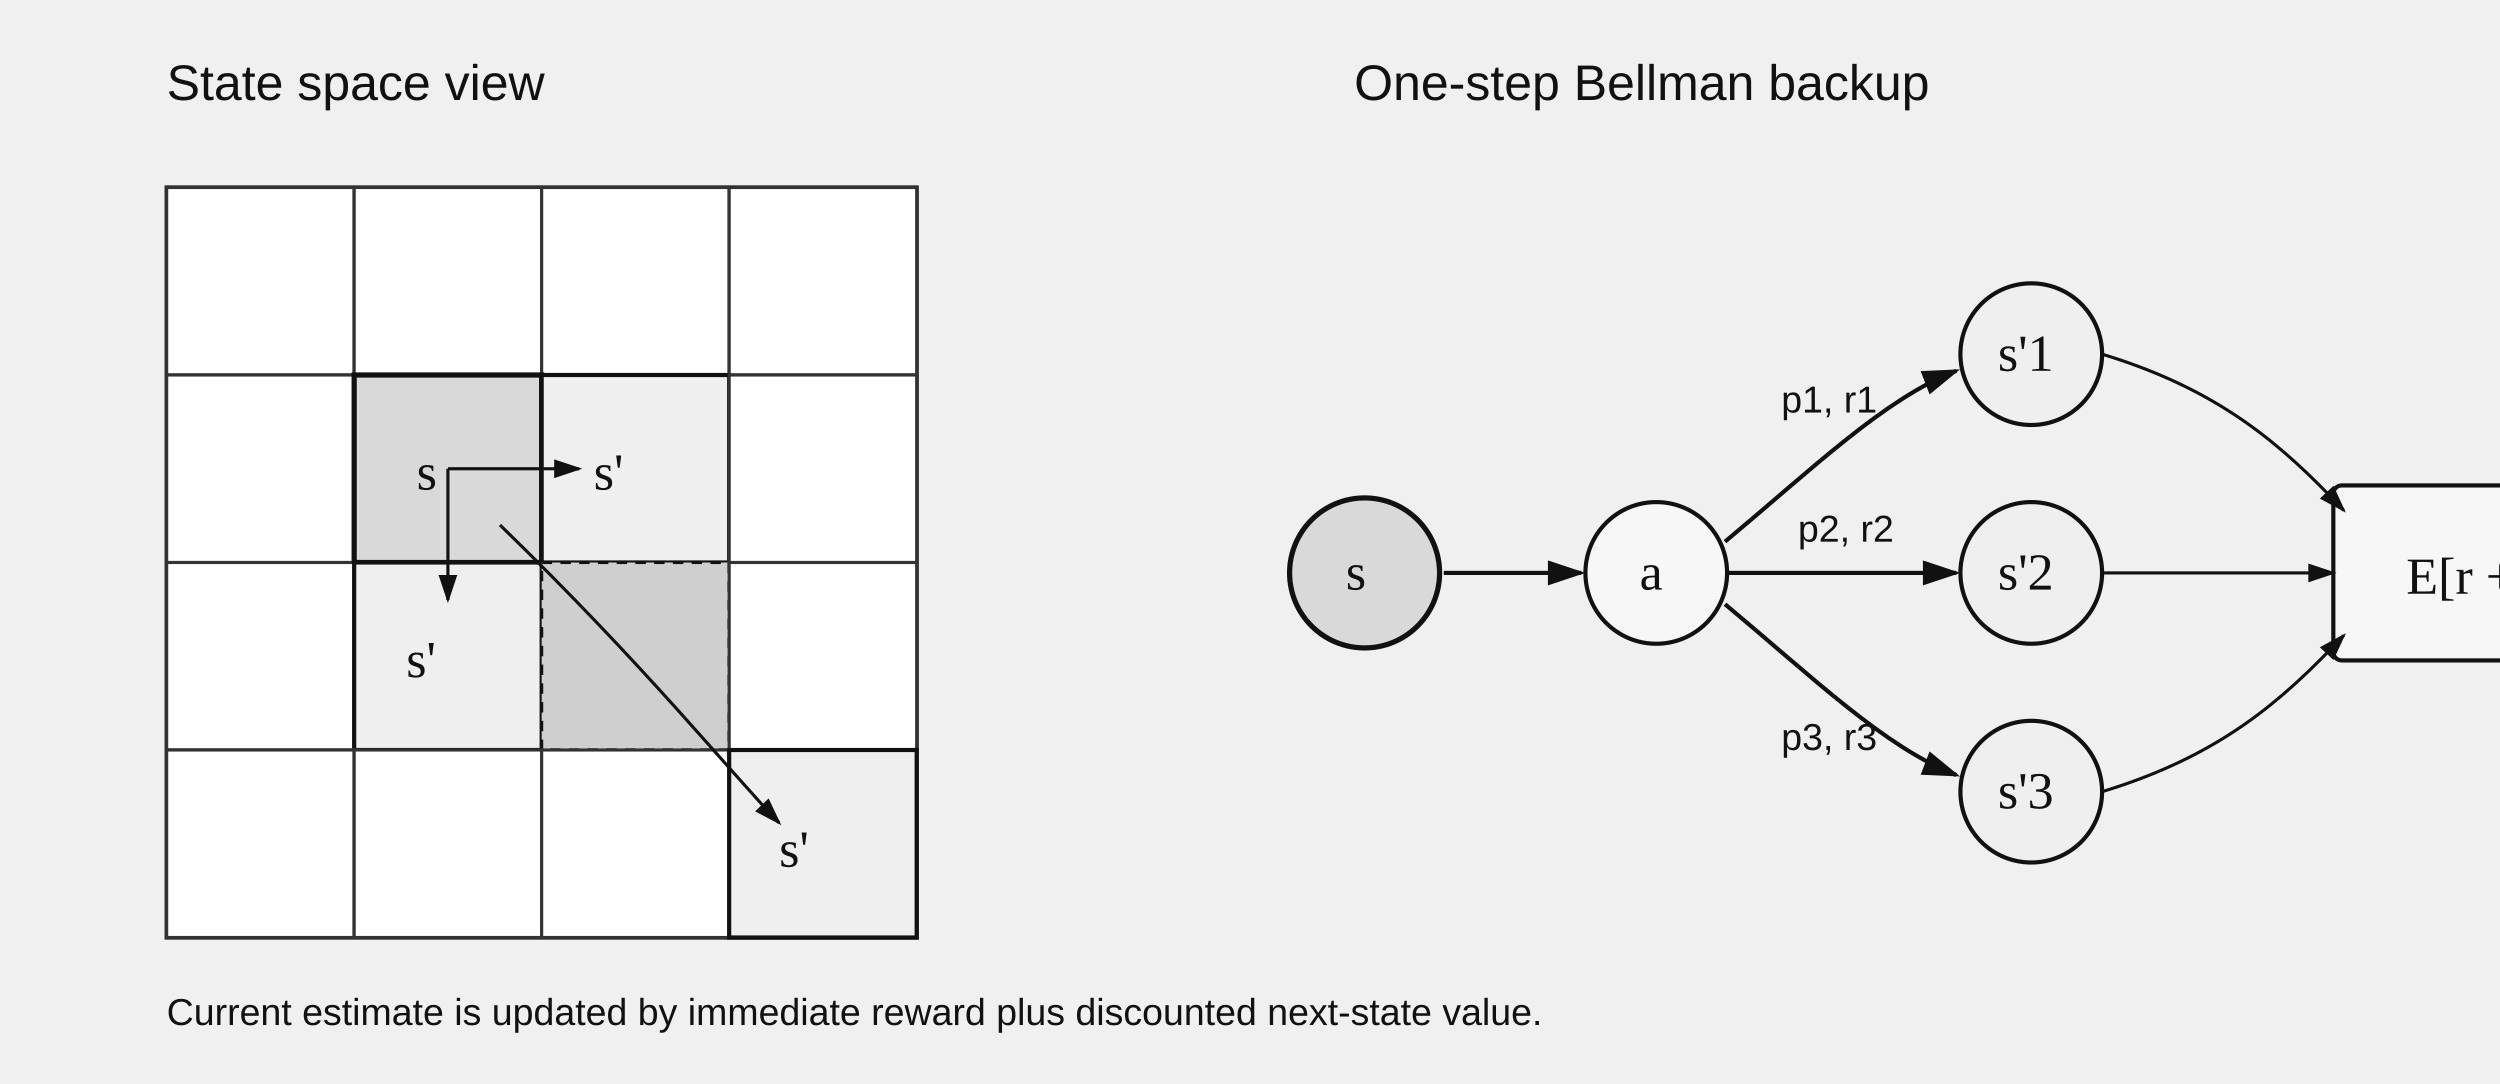
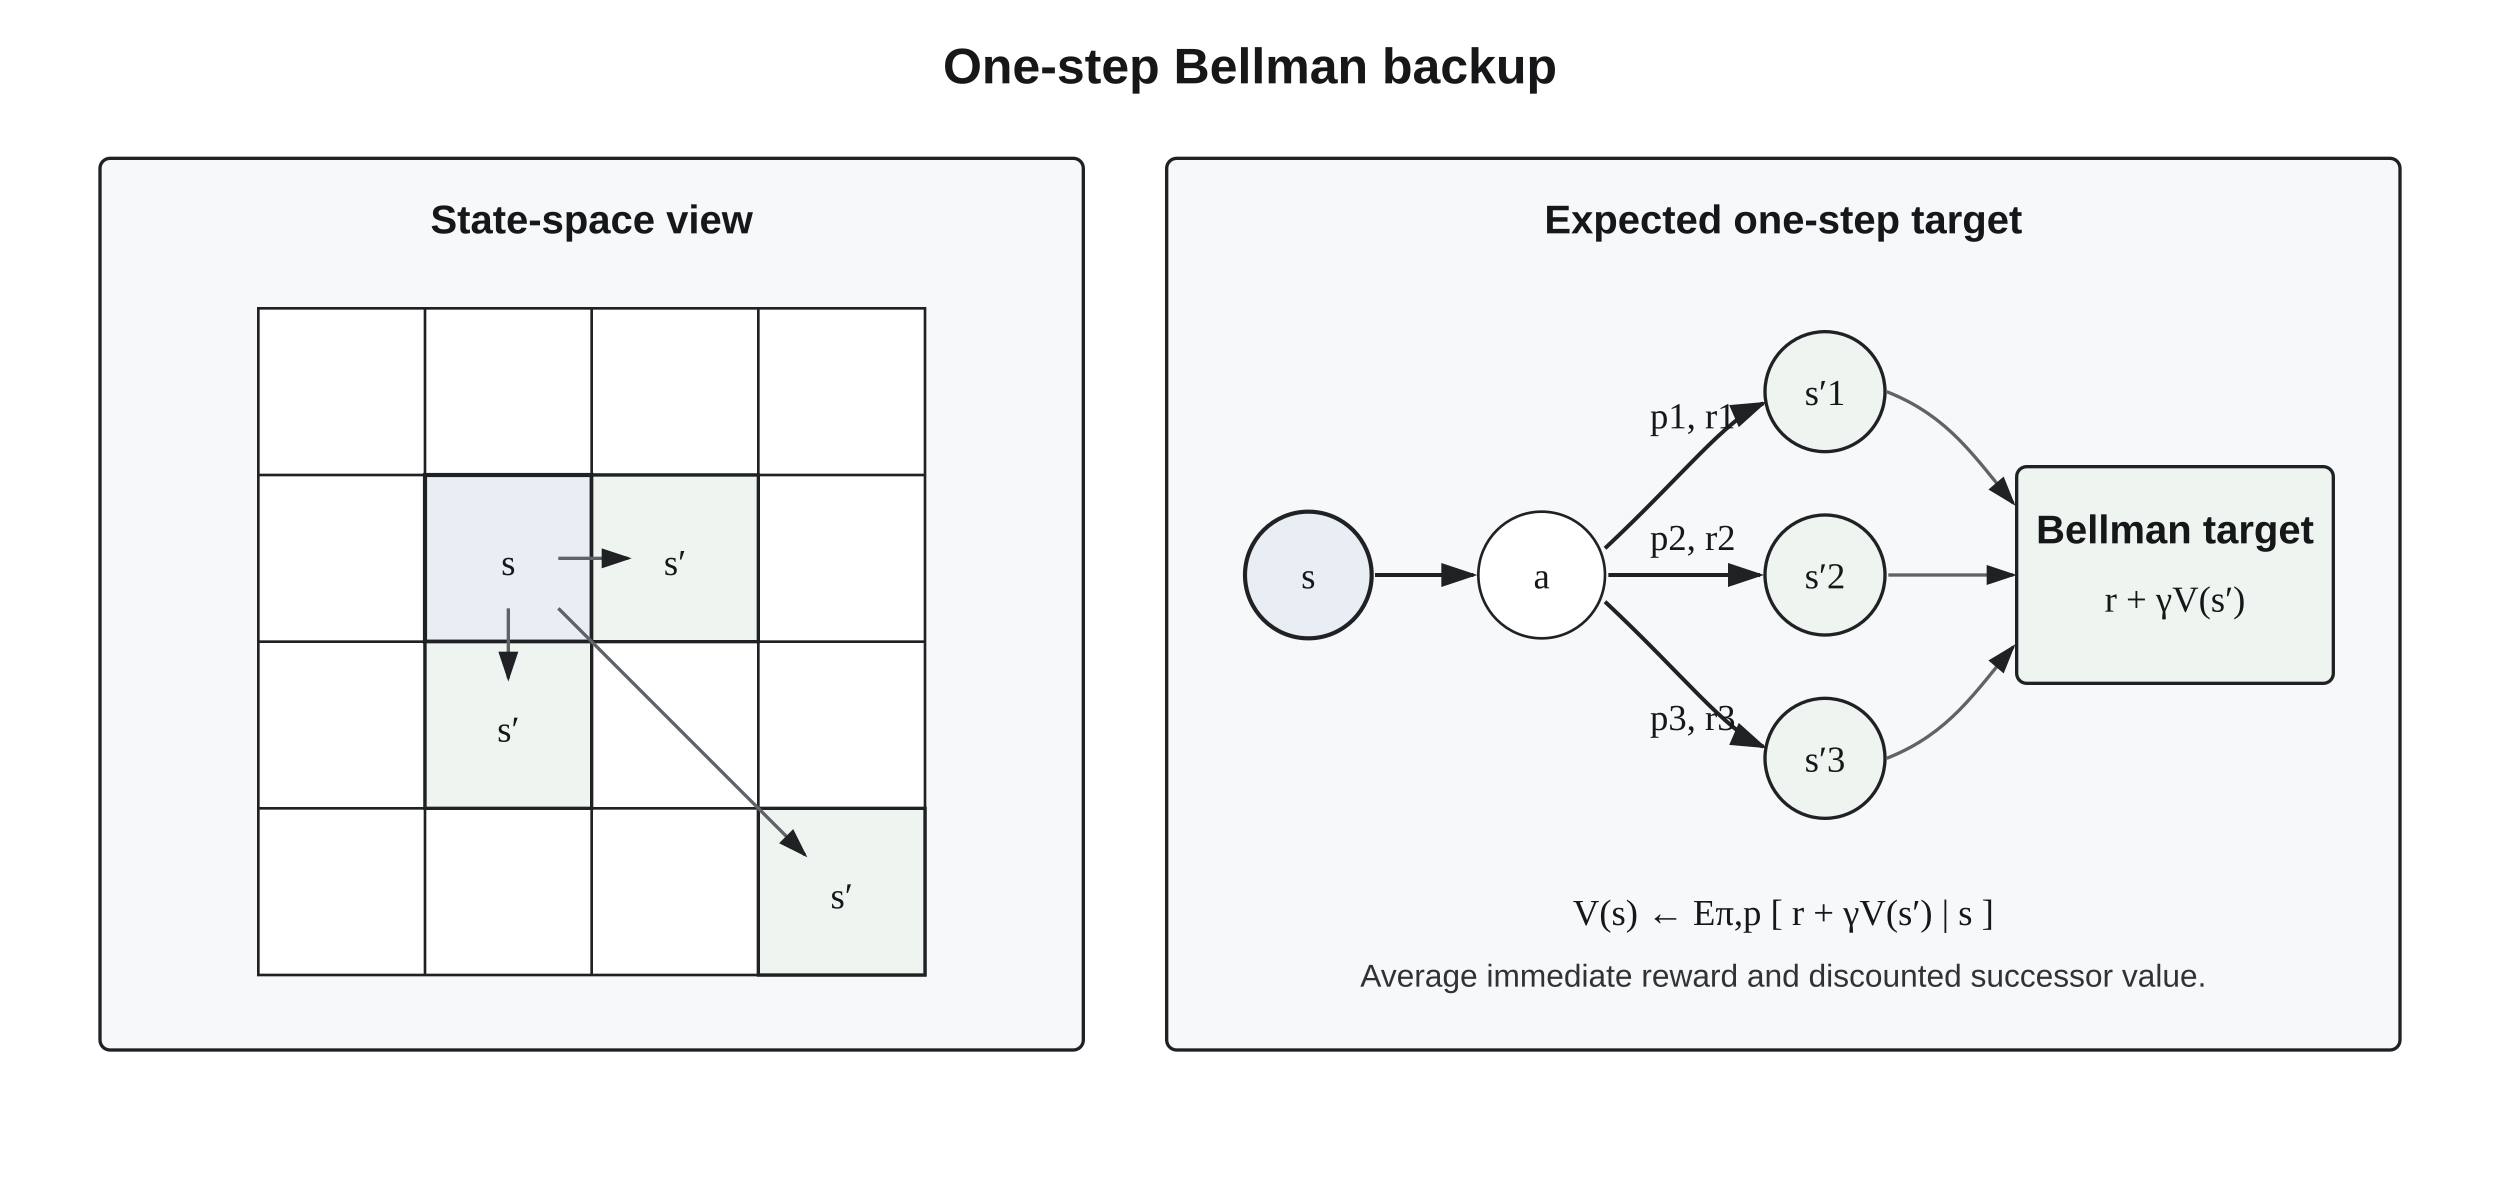
- <svg xmlns="http://www.w3.org/2000/svg" width="1200" height="520" viewBox="0 0 1200 520" role="img" aria-label="Bellman backup schematic">
+ <svg xmlns="http://www.w3.org/2000/svg" width="1500" height="720" viewBox="0 0 1500 720" role="img" aria-label="One-step Bellman backup from successor states to the current state">
  <defs>
-     <marker id="arrow" markerWidth="10" markerHeight="10" refX="8" refY="3" orient="auto" markerUnits="strokeWidth">
-       <path d="M0,0 L0,6 L9,3 z" fill="#111" />
+     <marker id="arrow" markerWidth="10" markerHeight="10" refX="8" refY="3" orient="auto">
+       <path d="M0,0 L0,6 L9,3 z" fill="#202124" />
    </marker>
    <style>
-       .box { fill:#f7f7f7; stroke:#111; stroke-width:2; }
-       .cell { fill:#fff; stroke:#333; stroke-width:1.5; }
-       .cur { fill:#d9d9d9; stroke:#111; stroke-width:2.5; }
-       .next { fill:#efefef; stroke:#111; stroke-width:2; }
-       .bad { fill:#cfcfcf; stroke:#111; stroke-width:1.5; stroke-dasharray:5 4; }
-       .text { font-family:Arial, Helvetica, sans-serif; fill:#111; font-size:24px; }
-       .small { font-family:Arial, Helvetica, sans-serif; fill:#111; font-size:18px; }
-       .math { font-family:"Times New Roman", Times, serif; fill:#111; font-size:25px; }
-       .line { stroke:#111; stroke-width:2; fill:none; marker-end:url(#arrow); }
-       .thin { stroke:#111; stroke-width:1.5; fill:none; marker-end:url(#arrow); }
+       .panel { fill:#f7f8fa; stroke:#202124; stroke-width:2; }
+       .cell { fill:#fff; stroke:#202124; stroke-width:1.6; }
+       .current { fill:#e8eef4; stroke:#202124; stroke-width:2.5; }
+       .next { fill:#eef5f0; stroke:#202124; stroke-width:2; }
+       .title { font:700 30px Arial, sans-serif; fill:#161718; }
+       .head { font:700 24px Arial, sans-serif; fill:#161718; }
+       .body { font:19px Arial, sans-serif; fill:#303236; }
+       .math { font:22px "Times New Roman", serif; fill:#161718; }
+       .line { stroke:#202124; stroke-width:2.4; fill:none; marker-end:url(#arrow); }
+       .thin { stroke:#5f6368; stroke-width:2; fill:none; marker-end:url(#arrow); }
    </style>
  </defs>
-   <text x="80" y="48" class="text">State space view</text>
-   <text x="650" y="48" class="text">One-step Bellman backup</text>
-   <g transform="translate(80,90)">
-     <rect x="0" y="0" width="360" height="360" class="box" />
-     <g>
-       <rect x="0" y="0" width="90" height="90" class="cell" />
-       <rect x="90" y="0" width="90" height="90" class="cell" />
-       <rect x="180" y="0" width="90" height="90" class="cell" />
-       <rect x="270" y="0" width="90" height="90" class="cell" />
-       <rect x="0" y="90" width="90" height="90" class="cell" />
-       <rect x="90" y="90" width="90" height="90" class="cur" />
-       <rect x="180" y="90" width="90" height="90" class="next" />
-       <rect x="270" y="90" width="90" height="90" class="cell" />
-       <rect x="0" y="180" width="90" height="90" class="cell" />
-       <rect x="90" y="180" width="90" height="90" class="next" />
-       <rect x="180" y="180" width="90" height="90" class="bad" />
-       <rect x="270" y="180" width="90" height="90" class="cell" />
-       <rect x="0" y="270" width="90" height="90" class="cell" />
-       <rect x="90" y="270" width="90" height="90" class="cell" />
-       <rect x="180" y="270" width="90" height="90" class="cell" />
-       <rect x="270" y="270" width="90" height="90" class="next" />
-     </g>
-     <text x="120" y="145" class="math">s</text>
-     <text x="205" y="145" class="math">s'</text>
-     <text x="115" y="235" class="math">s'</text>
-     <text x="294" y="326" class="math">s'</text>
-     <path d="M135 135 L198 135" class="thin" />
-     <path d="M135 135 L135 198" class="thin" />
-     <path d="M160 162 C230 230 270 280 294 305" class="thin" />
+   <rect width="1500" height="720" fill="#fff" />
+   <text x="750" y="50" text-anchor="middle" class="title">One-step Bellman backup</text>
+   <rect x="60" y="95" width="590" height="535" rx="6" class="panel" />
+   <text x="355" y="140" text-anchor="middle" class="head">State-space view</text>
+   <g transform="translate(155,185)">
+     <rect x="0" y="0" width="400" height="400" class="cell" />
+     <path d="M100 0 V400 M200 0 V400 M300 0 V400 M0 100 H400 M0 200 H400 M0 300 H400" stroke="#202124" stroke-width="1.6" />
+     <rect x="100" y="100" width="100" height="100" class="current" />
+     <rect x="200" y="100" width="100" height="100" class="next" />
+     <rect x="100" y="200" width="100" height="100" class="next" />
+     <rect x="300" y="300" width="100" height="100" class="next" />
+     <text x="150" y="160" text-anchor="middle" class="math">s</text>
+     <text x="250" y="160" text-anchor="middle" class="math">s′</text>
+     <text x="150" y="260" text-anchor="middle" class="math">s′</text>
+     <text x="350" y="360" text-anchor="middle" class="math">s′</text>
+     <path d="M180 150 L222 150" class="thin" />
+     <path d="M150 180 L150 222" class="thin" />
+     <path d="M180 180 C240 240 300 300 328 328" class="thin" />
  </g>
-   <g transform="translate(585,95)">
-     <circle cx="70" cy="180" r="36" class="cur" />
-     <text x="61" y="188" class="math">s</text>
-     <circle cx="210" cy="180" r="34" class="box" />
-     <text x="202" y="188" class="math">a</text>
-     <path d="M108 180 L174 180" class="line" />
-     <circle cx="390" cy="75" r="34" class="next" />
-     <circle cx="390" cy="180" r="34" class="next" />
-     <circle cx="390" cy="285" r="34" class="next" />
-     <text x="374" y="83" class="math">s'1</text>
-     <text x="374" y="188" class="math">s'2</text>
-     <text x="374" y="293" class="math">s'3</text>
-     <path d="M243 165 C285 130 320 96 354 83" class="line" />
-     <path d="M244 180 L354 180" class="line" />
-     <path d="M243 195 C285 230 320 264 354 277" class="line" />
-     <text x="270" y="103" class="small">p1, r1</text>
-     <text x="278" y="165" class="small">p2, r2</text>
-     <text x="270" y="265" class="small">p3, r3</text>
-     <rect x="535" y="138" width="230" height="84" rx="4" class="box" />
-     <text x="570" y="190" class="math">E[r + gamma V(s')]</text>
-     <path d="M424 75 C480 92 510 118 540 150" class="thin" />
-     <path d="M424 180 L535 180" class="thin" />
-     <path d="M424 285 C480 268 510 242 540 210" class="thin" />
-     <circle cx="875" cy="180" r="42" class="cur" />
-     <text x="846" y="188" class="math">V(s)</text>
-     <path d="M765 180 L830 180" class="line" />
-   </g>
-   <text x="80" y="492" class="small">Current estimate is updated by immediate reward plus discounted next-state value.</text>
+   <rect x="700" y="95" width="740" height="535" rx="6" class="panel" />
+   <text x="1070" y="140" text-anchor="middle" class="head">Expected one-step target</text>
+   <circle cx="785" cy="345" r="38" class="current" />
+   <text x="785" y="353" text-anchor="middle" class="math">s</text>
+   <circle cx="925" cy="345" r="38" class="cell" />
+   <text x="925" y="353" text-anchor="middle" class="math">a</text>
+   <path d="M825 345 L884 345" class="line" />
+   <circle cx="1095" cy="235" r="36" class="next" />
+   <circle cx="1095" cy="345" r="36" class="next" />
+   <circle cx="1095" cy="455" r="36" class="next" />
+   <text x="1095" y="243" text-anchor="middle" class="math">s′1</text>
+   <text x="1095" y="353" text-anchor="middle" class="math">s′2</text>
+   <text x="1095" y="463" text-anchor="middle" class="math">s′3</text>
+   <path d="M963 329 C1010 285 1035 252 1058 242" class="line" />
+   <path d="M965 345 L1056 345" class="line" />
+   <path d="M963 361 C1010 405 1035 438 1058 448" class="line" />
+   <text x="990" y="257" class="math">p1, r1</text>
+   <text x="990" y="330" class="math">p2, r2</text>
+   <text x="990" y="438" class="math">p3, r3</text>
+   <rect x="1210" y="280" width="190" height="130" rx="6" class="next" />
+   <text x="1305" y="326" text-anchor="middle" class="head">Bellman target</text>
+   <text x="1305" y="367" text-anchor="middle" class="math">r + γV(s′)</text>
+   <path d="M1132 235 C1170 250 1185 275 1208 302" class="thin" />
+   <path d="M1133 345 L1208 345" class="thin" />
+   <path d="M1132 455 C1170 440 1185 415 1208 388" class="thin" />
+   <text x="1070" y="555" text-anchor="middle" class="math">V(s) ← Eπ,p [ r + γV(s′) | s ]</text>
+   <text x="1070" y="592" text-anchor="middle" class="body">Average immediate reward and discounted successor value.</text>
</svg>
